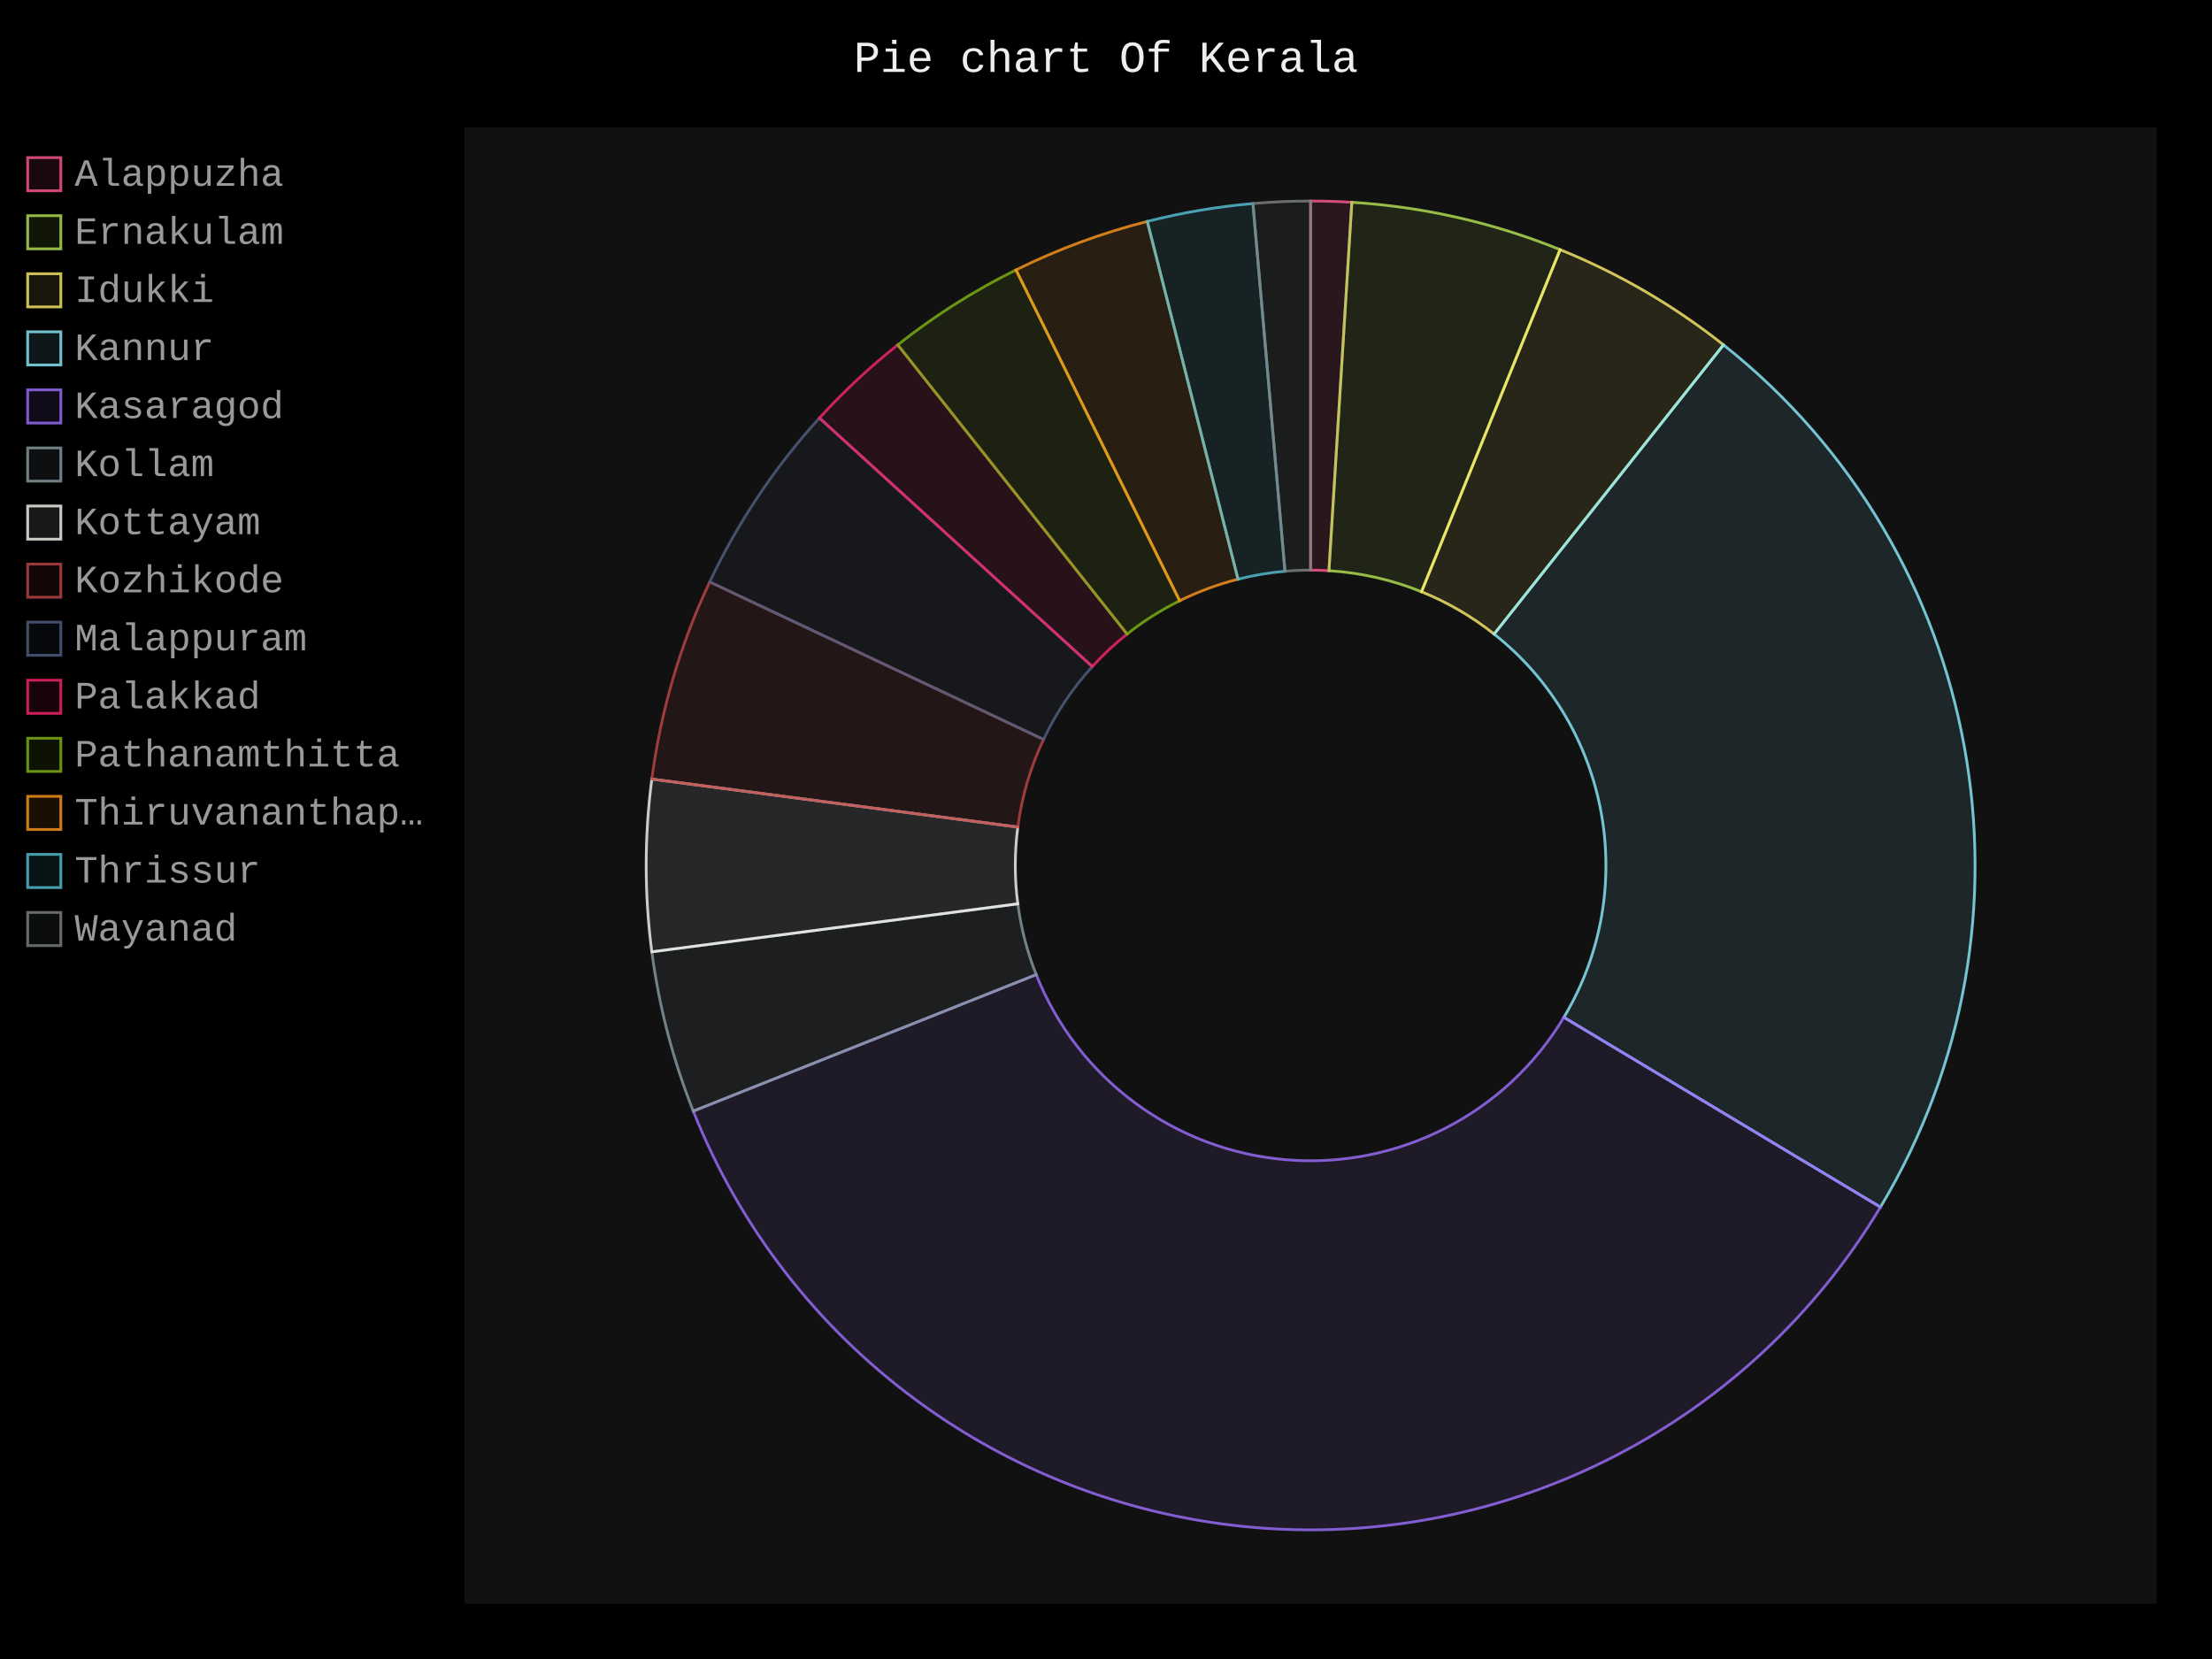
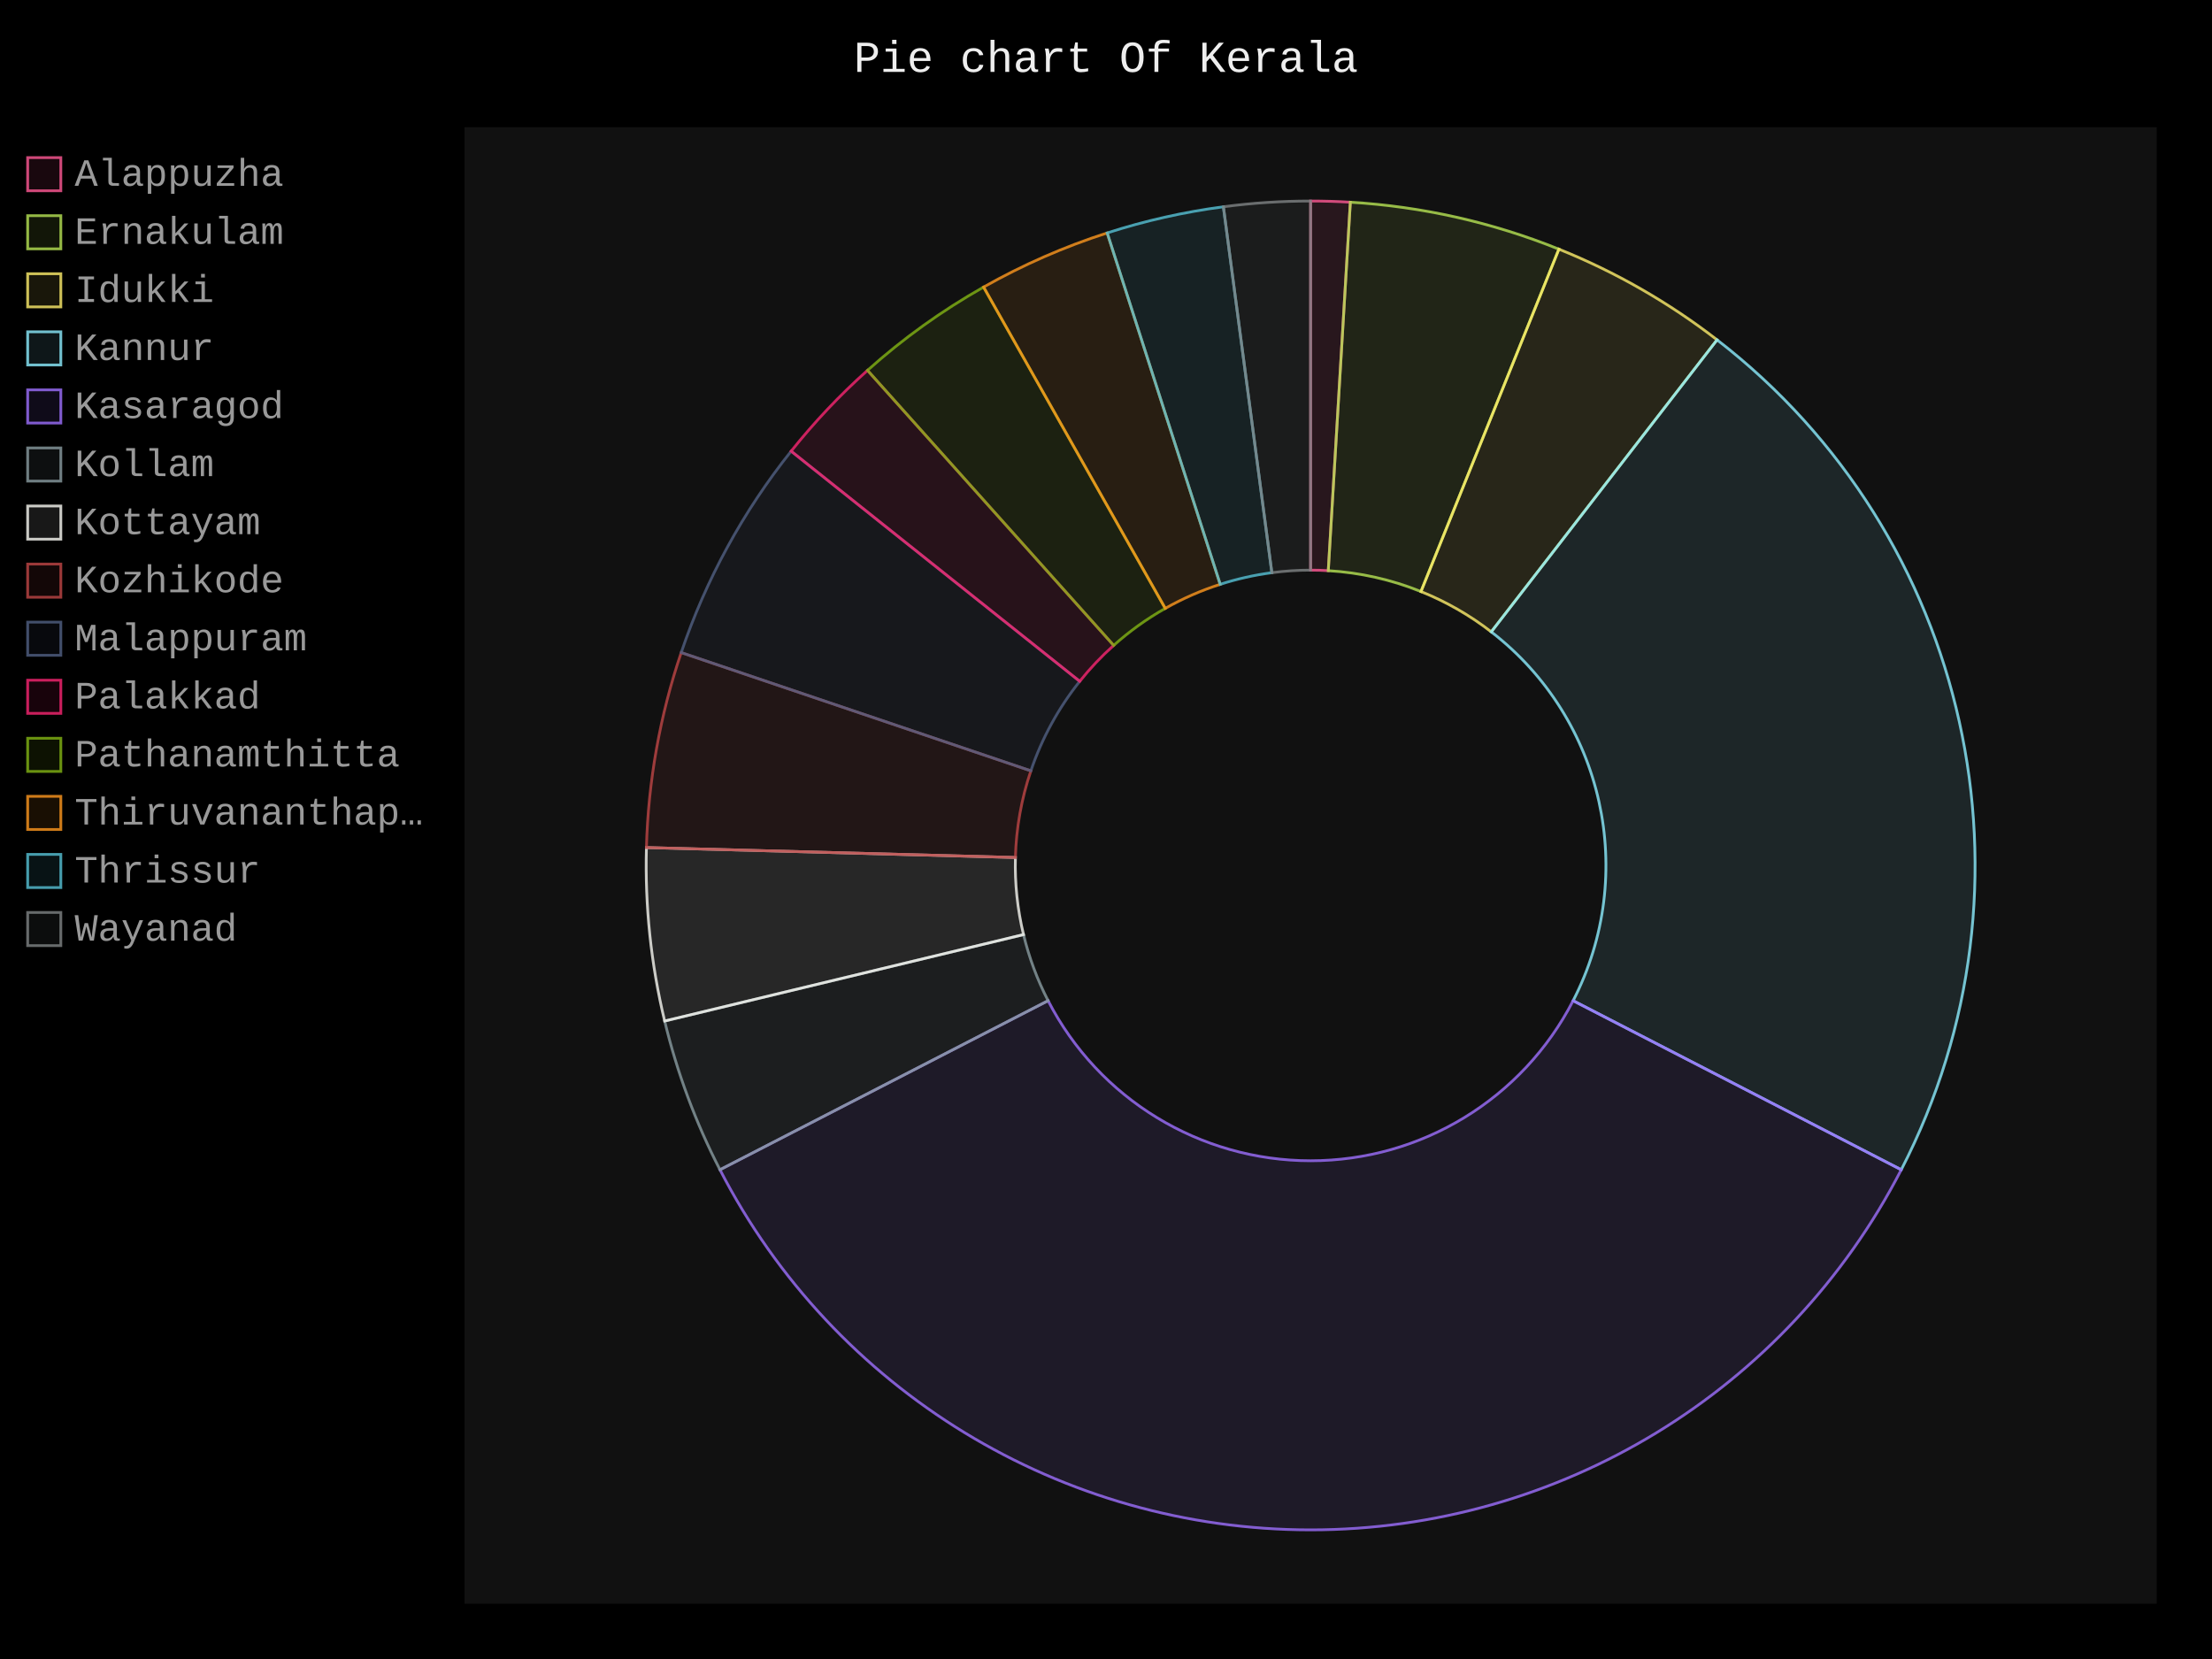
- <svg xmlns="http://www.w3.org/2000/svg" id="chart-bf5e59bd-4c79-4385-bec1-e90120f0d955" class="pygal-chart" viewBox="0 0 800 600">
+ <svg xmlns="http://www.w3.org/2000/svg" id="chart-c16ba66a-892e-43ce-b4c6-2818cf5a957d" class="pygal-chart" viewBox="0 0 800 600">
  <defs>
-     <style type="text/css">#chart-bf5e59bd-4c79-4385-bec1-e90120f0d955{-webkit-user-select:none;-webkit-font-smoothing:antialiased;font-family:Consolas,"Liberation Mono",Menlo,Courier,monospace}#chart-bf5e59bd-4c79-4385-bec1-e90120f0d955 .title{font-family:Consolas,"Liberation Mono",Menlo,Courier,monospace;font-size:16px}#chart-bf5e59bd-4c79-4385-bec1-e90120f0d955 .legends .legend text{font-family:Consolas,"Liberation Mono",Menlo,Courier,monospace;font-size:14px}#chart-bf5e59bd-4c79-4385-bec1-e90120f0d955 .axis text{font-family:Consolas,"Liberation Mono",Menlo,Courier,monospace;font-size:10px}#chart-bf5e59bd-4c79-4385-bec1-e90120f0d955 .axis text.major{font-family:Consolas,"Liberation Mono",Menlo,Courier,monospace;font-size:10px}#chart-bf5e59bd-4c79-4385-bec1-e90120f0d955 .text-overlay text.value{font-family:Consolas,"Liberation Mono",Menlo,Courier,monospace;font-size:16px}#chart-bf5e59bd-4c79-4385-bec1-e90120f0d955 .text-overlay text.label{font-family:Consolas,"Liberation Mono",Menlo,Courier,monospace;font-size:10px}#chart-bf5e59bd-4c79-4385-bec1-e90120f0d955 .tooltip{font-family:Consolas,"Liberation Mono",Menlo,Courier,monospace;font-size:14px}#chart-bf5e59bd-4c79-4385-bec1-e90120f0d955 text.no_data{font-family:Consolas,"Liberation Mono",Menlo,Courier,monospace;font-size:64px}
- #chart-bf5e59bd-4c79-4385-bec1-e90120f0d955{background-color:black}#chart-bf5e59bd-4c79-4385-bec1-e90120f0d955 path,#chart-bf5e59bd-4c79-4385-bec1-e90120f0d955 line,#chart-bf5e59bd-4c79-4385-bec1-e90120f0d955 rect,#chart-bf5e59bd-4c79-4385-bec1-e90120f0d955 circle{-webkit-transition:1s ease-out;-moz-transition:1s ease-out;transition:1s ease-out}#chart-bf5e59bd-4c79-4385-bec1-e90120f0d955 .graph &gt; .background{fill:black}#chart-bf5e59bd-4c79-4385-bec1-e90120f0d955 .plot &gt; .background{fill:#111}#chart-bf5e59bd-4c79-4385-bec1-e90120f0d955 .graph{fill:#999}#chart-bf5e59bd-4c79-4385-bec1-e90120f0d955 text.no_data{fill:#eee}#chart-bf5e59bd-4c79-4385-bec1-e90120f0d955 .title{fill:#eee}#chart-bf5e59bd-4c79-4385-bec1-e90120f0d955 .legends .legend text{fill:#999}#chart-bf5e59bd-4c79-4385-bec1-e90120f0d955 .legends .legend:hover text{fill:#eee}#chart-bf5e59bd-4c79-4385-bec1-e90120f0d955 .axis .line{stroke:#eee}#chart-bf5e59bd-4c79-4385-bec1-e90120f0d955 .axis .guide.line{stroke:#555}#chart-bf5e59bd-4c79-4385-bec1-e90120f0d955 .axis .major.line{stroke:#999}#chart-bf5e59bd-4c79-4385-bec1-e90120f0d955 .axis text.major{fill:#eee}#chart-bf5e59bd-4c79-4385-bec1-e90120f0d955 .axis.y .guides:hover .guide.line,#chart-bf5e59bd-4c79-4385-bec1-e90120f0d955 .line-graph .axis.x .guides:hover .guide.line,#chart-bf5e59bd-4c79-4385-bec1-e90120f0d955 .stackedline-graph .axis.x .guides:hover .guide.line,#chart-bf5e59bd-4c79-4385-bec1-e90120f0d955 .xy-graph .axis.x .guides:hover .guide.line{stroke:#eee}#chart-bf5e59bd-4c79-4385-bec1-e90120f0d955 .axis .guides:hover text{fill:#eee}#chart-bf5e59bd-4c79-4385-bec1-e90120f0d955 .reactive{fill-opacity:.1;stroke-opacity:.8}#chart-bf5e59bd-4c79-4385-bec1-e90120f0d955 .ci{stroke:#999}#chart-bf5e59bd-4c79-4385-bec1-e90120f0d955 .reactive.active,#chart-bf5e59bd-4c79-4385-bec1-e90120f0d955 .active .reactive{fill-opacity:.75;stroke-opacity:.9;stroke-width:4}#chart-bf5e59bd-4c79-4385-bec1-e90120f0d955 .ci .reactive.active{stroke-width:1.5}#chart-bf5e59bd-4c79-4385-bec1-e90120f0d955 .series text{fill:#eee}#chart-bf5e59bd-4c79-4385-bec1-e90120f0d955 .tooltip rect{fill:#111;stroke:#eee;-webkit-transition:opacity 1s ease-out;-moz-transition:opacity 1s ease-out;transition:opacity 1s ease-out}#chart-bf5e59bd-4c79-4385-bec1-e90120f0d955 .tooltip .label{fill:#999}#chart-bf5e59bd-4c79-4385-bec1-e90120f0d955 .tooltip .label{fill:#999}#chart-bf5e59bd-4c79-4385-bec1-e90120f0d955 .tooltip .legend{font-size:.8em;fill:#555}#chart-bf5e59bd-4c79-4385-bec1-e90120f0d955 .tooltip .x_label{font-size:.6em;fill:#eee}#chart-bf5e59bd-4c79-4385-bec1-e90120f0d955 .tooltip .xlink{font-size:.5em;text-decoration:underline}#chart-bf5e59bd-4c79-4385-bec1-e90120f0d955 .tooltip .value{font-size:1.5em}#chart-bf5e59bd-4c79-4385-bec1-e90120f0d955 .bound{font-size:.5em}#chart-bf5e59bd-4c79-4385-bec1-e90120f0d955 .max-value{font-size:.75em;fill:#555}#chart-bf5e59bd-4c79-4385-bec1-e90120f0d955 .map-element{fill:#111;stroke:#555 !important}#chart-bf5e59bd-4c79-4385-bec1-e90120f0d955 .map-element .reactive{fill-opacity:inherit;stroke-opacity:inherit}#chart-bf5e59bd-4c79-4385-bec1-e90120f0d955 .color-0,#chart-bf5e59bd-4c79-4385-bec1-e90120f0d955 .color-0 a:visited{stroke:#ff5995;fill:#ff5995}#chart-bf5e59bd-4c79-4385-bec1-e90120f0d955 .color-1,#chart-bf5e59bd-4c79-4385-bec1-e90120f0d955 .color-1 a:visited{stroke:#b6e354;fill:#b6e354}#chart-bf5e59bd-4c79-4385-bec1-e90120f0d955 .color-2,#chart-bf5e59bd-4c79-4385-bec1-e90120f0d955 .color-2 a:visited{stroke:#feed6c;fill:#feed6c}#chart-bf5e59bd-4c79-4385-bec1-e90120f0d955 .color-3,#chart-bf5e59bd-4c79-4385-bec1-e90120f0d955 .color-3 a:visited{stroke:#8cedff;fill:#8cedff}#chart-bf5e59bd-4c79-4385-bec1-e90120f0d955 .color-4,#chart-bf5e59bd-4c79-4385-bec1-e90120f0d955 .color-4 a:visited{stroke:#9e6ffe;fill:#9e6ffe}#chart-bf5e59bd-4c79-4385-bec1-e90120f0d955 .color-5,#chart-bf5e59bd-4c79-4385-bec1-e90120f0d955 .color-5 a:visited{stroke:#899ca1;fill:#899ca1}#chart-bf5e59bd-4c79-4385-bec1-e90120f0d955 .color-6,#chart-bf5e59bd-4c79-4385-bec1-e90120f0d955 .color-6 a:visited{stroke:#f8f8f2;fill:#f8f8f2}#chart-bf5e59bd-4c79-4385-bec1-e90120f0d955 .color-7,#chart-bf5e59bd-4c79-4385-bec1-e90120f0d955 .color-7 a:visited{stroke:#bf4646;fill:#bf4646}#chart-bf5e59bd-4c79-4385-bec1-e90120f0d955 .color-8,#chart-bf5e59bd-4c79-4385-bec1-e90120f0d955 .color-8 a:visited{stroke:#516083;fill:#516083}#chart-bf5e59bd-4c79-4385-bec1-e90120f0d955 .color-9,#chart-bf5e59bd-4c79-4385-bec1-e90120f0d955 .color-9 a:visited{stroke:#f92672;fill:#f92672}#chart-bf5e59bd-4c79-4385-bec1-e90120f0d955 .color-10,#chart-bf5e59bd-4c79-4385-bec1-e90120f0d955 .color-10 a:visited{stroke:#82b414;fill:#82b414}#chart-bf5e59bd-4c79-4385-bec1-e90120f0d955 .color-11,#chart-bf5e59bd-4c79-4385-bec1-e90120f0d955 .color-11 a:visited{stroke:#fd971f;fill:#fd971f}#chart-bf5e59bd-4c79-4385-bec1-e90120f0d955 .color-12,#chart-bf5e59bd-4c79-4385-bec1-e90120f0d955 .color-12 a:visited{stroke:#56c2d6;fill:#56c2d6}#chart-bf5e59bd-4c79-4385-bec1-e90120f0d955 .color-13,#chart-bf5e59bd-4c79-4385-bec1-e90120f0d955 .color-13 a:visited{stroke:#808384;fill:#808384}#chart-bf5e59bd-4c79-4385-bec1-e90120f0d955 .text-overlay .color-0 text{fill:black}#chart-bf5e59bd-4c79-4385-bec1-e90120f0d955 .text-overlay .color-1 text{fill:black}#chart-bf5e59bd-4c79-4385-bec1-e90120f0d955 .text-overlay .color-2 text{fill:black}#chart-bf5e59bd-4c79-4385-bec1-e90120f0d955 .text-overlay .color-3 text{fill:black}#chart-bf5e59bd-4c79-4385-bec1-e90120f0d955 .text-overlay .color-4 text{fill:black}#chart-bf5e59bd-4c79-4385-bec1-e90120f0d955 .text-overlay .color-5 text{fill:black}#chart-bf5e59bd-4c79-4385-bec1-e90120f0d955 .text-overlay .color-6 text{fill:black}#chart-bf5e59bd-4c79-4385-bec1-e90120f0d955 .text-overlay .color-7 text{fill:black}#chart-bf5e59bd-4c79-4385-bec1-e90120f0d955 .text-overlay .color-8 text{fill:black}#chart-bf5e59bd-4c79-4385-bec1-e90120f0d955 .text-overlay .color-9 text{fill:black}#chart-bf5e59bd-4c79-4385-bec1-e90120f0d955 .text-overlay .color-10 text{fill:black}#chart-bf5e59bd-4c79-4385-bec1-e90120f0d955 .text-overlay .color-11 text{fill:black}#chart-bf5e59bd-4c79-4385-bec1-e90120f0d955 .text-overlay .color-12 text{fill:black}#chart-bf5e59bd-4c79-4385-bec1-e90120f0d955 .text-overlay .color-13 text{fill:black}
- #chart-bf5e59bd-4c79-4385-bec1-e90120f0d955 text.no_data{text-anchor:middle}#chart-bf5e59bd-4c79-4385-bec1-e90120f0d955 .guide.line{fill:none}#chart-bf5e59bd-4c79-4385-bec1-e90120f0d955 .centered{text-anchor:middle}#chart-bf5e59bd-4c79-4385-bec1-e90120f0d955 .title{text-anchor:middle}#chart-bf5e59bd-4c79-4385-bec1-e90120f0d955 .legends .legend text{fill-opacity:1}#chart-bf5e59bd-4c79-4385-bec1-e90120f0d955 .axis.x text{text-anchor:middle}#chart-bf5e59bd-4c79-4385-bec1-e90120f0d955 .axis.x:not(.web) text[transform]{text-anchor:start}#chart-bf5e59bd-4c79-4385-bec1-e90120f0d955 .axis.x:not(.web) text[transform].backwards{text-anchor:end}#chart-bf5e59bd-4c79-4385-bec1-e90120f0d955 .axis.y text{text-anchor:end}#chart-bf5e59bd-4c79-4385-bec1-e90120f0d955 .axis.y text[transform].backwards{text-anchor:start}#chart-bf5e59bd-4c79-4385-bec1-e90120f0d955 .axis.y2 text{text-anchor:start}#chart-bf5e59bd-4c79-4385-bec1-e90120f0d955 .axis.y2 text[transform].backwards{text-anchor:end}#chart-bf5e59bd-4c79-4385-bec1-e90120f0d955 .axis .guide.line{stroke-dasharray:4,4}#chart-bf5e59bd-4c79-4385-bec1-e90120f0d955 .axis .major.guide.line{stroke-dasharray:6,6}#chart-bf5e59bd-4c79-4385-bec1-e90120f0d955 .horizontal .axis.y .guide.line,#chart-bf5e59bd-4c79-4385-bec1-e90120f0d955 .horizontal .axis.y2 .guide.line,#chart-bf5e59bd-4c79-4385-bec1-e90120f0d955 .vertical .axis.x .guide.line{opacity:0}#chart-bf5e59bd-4c79-4385-bec1-e90120f0d955 .horizontal .axis.always_show .guide.line,#chart-bf5e59bd-4c79-4385-bec1-e90120f0d955 .vertical .axis.always_show .guide.line{opacity:1 !important}#chart-bf5e59bd-4c79-4385-bec1-e90120f0d955 .axis.y .guides:hover .guide.line,#chart-bf5e59bd-4c79-4385-bec1-e90120f0d955 .axis.y2 .guides:hover .guide.line,#chart-bf5e59bd-4c79-4385-bec1-e90120f0d955 .axis.x .guides:hover .guide.line{opacity:1}#chart-bf5e59bd-4c79-4385-bec1-e90120f0d955 .axis .guides:hover text{opacity:1}#chart-bf5e59bd-4c79-4385-bec1-e90120f0d955 .nofill{fill:none}#chart-bf5e59bd-4c79-4385-bec1-e90120f0d955 .subtle-fill{fill-opacity:.2}#chart-bf5e59bd-4c79-4385-bec1-e90120f0d955 .dot{stroke-width:1px;fill-opacity:1}#chart-bf5e59bd-4c79-4385-bec1-e90120f0d955 .dot.active{stroke-width:5px}#chart-bf5e59bd-4c79-4385-bec1-e90120f0d955 .dot.negative{fill:transparent}#chart-bf5e59bd-4c79-4385-bec1-e90120f0d955 text,#chart-bf5e59bd-4c79-4385-bec1-e90120f0d955 tspan{stroke:none !important}#chart-bf5e59bd-4c79-4385-bec1-e90120f0d955 .series text.active{opacity:1}#chart-bf5e59bd-4c79-4385-bec1-e90120f0d955 .tooltip rect{fill-opacity:.95;stroke-width:.5}#chart-bf5e59bd-4c79-4385-bec1-e90120f0d955 .tooltip text{fill-opacity:1}#chart-bf5e59bd-4c79-4385-bec1-e90120f0d955 .showable{visibility:hidden}#chart-bf5e59bd-4c79-4385-bec1-e90120f0d955 .showable.shown{visibility:visible}#chart-bf5e59bd-4c79-4385-bec1-e90120f0d955 .gauge-background{fill:rgba(229,229,229,1);stroke:none}#chart-bf5e59bd-4c79-4385-bec1-e90120f0d955 .bg-lines{stroke:black;stroke-width:2px}</style>
+     <style type="text/css">#chart-c16ba66a-892e-43ce-b4c6-2818cf5a957d{-webkit-user-select:none;-webkit-font-smoothing:antialiased;font-family:Consolas,"Liberation Mono",Menlo,Courier,monospace}#chart-c16ba66a-892e-43ce-b4c6-2818cf5a957d .title{font-family:Consolas,"Liberation Mono",Menlo,Courier,monospace;font-size:16px}#chart-c16ba66a-892e-43ce-b4c6-2818cf5a957d .legends .legend text{font-family:Consolas,"Liberation Mono",Menlo,Courier,monospace;font-size:14px}#chart-c16ba66a-892e-43ce-b4c6-2818cf5a957d .axis text{font-family:Consolas,"Liberation Mono",Menlo,Courier,monospace;font-size:10px}#chart-c16ba66a-892e-43ce-b4c6-2818cf5a957d .axis text.major{font-family:Consolas,"Liberation Mono",Menlo,Courier,monospace;font-size:10px}#chart-c16ba66a-892e-43ce-b4c6-2818cf5a957d .text-overlay text.value{font-family:Consolas,"Liberation Mono",Menlo,Courier,monospace;font-size:16px}#chart-c16ba66a-892e-43ce-b4c6-2818cf5a957d .text-overlay text.label{font-family:Consolas,"Liberation Mono",Menlo,Courier,monospace;font-size:10px}#chart-c16ba66a-892e-43ce-b4c6-2818cf5a957d .tooltip{font-family:Consolas,"Liberation Mono",Menlo,Courier,monospace;font-size:14px}#chart-c16ba66a-892e-43ce-b4c6-2818cf5a957d text.no_data{font-family:Consolas,"Liberation Mono",Menlo,Courier,monospace;font-size:64px}
+ #chart-c16ba66a-892e-43ce-b4c6-2818cf5a957d{background-color:black}#chart-c16ba66a-892e-43ce-b4c6-2818cf5a957d path,#chart-c16ba66a-892e-43ce-b4c6-2818cf5a957d line,#chart-c16ba66a-892e-43ce-b4c6-2818cf5a957d rect,#chart-c16ba66a-892e-43ce-b4c6-2818cf5a957d circle{-webkit-transition:1s ease-out;-moz-transition:1s ease-out;transition:1s ease-out}#chart-c16ba66a-892e-43ce-b4c6-2818cf5a957d .graph &gt; .background{fill:black}#chart-c16ba66a-892e-43ce-b4c6-2818cf5a957d .plot &gt; .background{fill:#111}#chart-c16ba66a-892e-43ce-b4c6-2818cf5a957d .graph{fill:#999}#chart-c16ba66a-892e-43ce-b4c6-2818cf5a957d text.no_data{fill:#eee}#chart-c16ba66a-892e-43ce-b4c6-2818cf5a957d .title{fill:#eee}#chart-c16ba66a-892e-43ce-b4c6-2818cf5a957d .legends .legend text{fill:#999}#chart-c16ba66a-892e-43ce-b4c6-2818cf5a957d .legends .legend:hover text{fill:#eee}#chart-c16ba66a-892e-43ce-b4c6-2818cf5a957d .axis .line{stroke:#eee}#chart-c16ba66a-892e-43ce-b4c6-2818cf5a957d .axis .guide.line{stroke:#555}#chart-c16ba66a-892e-43ce-b4c6-2818cf5a957d .axis .major.line{stroke:#999}#chart-c16ba66a-892e-43ce-b4c6-2818cf5a957d .axis text.major{fill:#eee}#chart-c16ba66a-892e-43ce-b4c6-2818cf5a957d .axis.y .guides:hover .guide.line,#chart-c16ba66a-892e-43ce-b4c6-2818cf5a957d .line-graph .axis.x .guides:hover .guide.line,#chart-c16ba66a-892e-43ce-b4c6-2818cf5a957d .stackedline-graph .axis.x .guides:hover .guide.line,#chart-c16ba66a-892e-43ce-b4c6-2818cf5a957d .xy-graph .axis.x .guides:hover .guide.line{stroke:#eee}#chart-c16ba66a-892e-43ce-b4c6-2818cf5a957d .axis .guides:hover text{fill:#eee}#chart-c16ba66a-892e-43ce-b4c6-2818cf5a957d .reactive{fill-opacity:.1;stroke-opacity:.8}#chart-c16ba66a-892e-43ce-b4c6-2818cf5a957d .ci{stroke:#999}#chart-c16ba66a-892e-43ce-b4c6-2818cf5a957d .reactive.active,#chart-c16ba66a-892e-43ce-b4c6-2818cf5a957d .active .reactive{fill-opacity:.75;stroke-opacity:.9;stroke-width:4}#chart-c16ba66a-892e-43ce-b4c6-2818cf5a957d .ci .reactive.active{stroke-width:1.5}#chart-c16ba66a-892e-43ce-b4c6-2818cf5a957d .series text{fill:#eee}#chart-c16ba66a-892e-43ce-b4c6-2818cf5a957d .tooltip rect{fill:#111;stroke:#eee;-webkit-transition:opacity 1s ease-out;-moz-transition:opacity 1s ease-out;transition:opacity 1s ease-out}#chart-c16ba66a-892e-43ce-b4c6-2818cf5a957d .tooltip .label{fill:#999}#chart-c16ba66a-892e-43ce-b4c6-2818cf5a957d .tooltip .label{fill:#999}#chart-c16ba66a-892e-43ce-b4c6-2818cf5a957d .tooltip .legend{font-size:.8em;fill:#555}#chart-c16ba66a-892e-43ce-b4c6-2818cf5a957d .tooltip .x_label{font-size:.6em;fill:#eee}#chart-c16ba66a-892e-43ce-b4c6-2818cf5a957d .tooltip .xlink{font-size:.5em;text-decoration:underline}#chart-c16ba66a-892e-43ce-b4c6-2818cf5a957d .tooltip .value{font-size:1.5em}#chart-c16ba66a-892e-43ce-b4c6-2818cf5a957d .bound{font-size:.5em}#chart-c16ba66a-892e-43ce-b4c6-2818cf5a957d .max-value{font-size:.75em;fill:#555}#chart-c16ba66a-892e-43ce-b4c6-2818cf5a957d .map-element{fill:#111;stroke:#555 !important}#chart-c16ba66a-892e-43ce-b4c6-2818cf5a957d .map-element .reactive{fill-opacity:inherit;stroke-opacity:inherit}#chart-c16ba66a-892e-43ce-b4c6-2818cf5a957d .color-0,#chart-c16ba66a-892e-43ce-b4c6-2818cf5a957d .color-0 a:visited{stroke:#ff5995;fill:#ff5995}#chart-c16ba66a-892e-43ce-b4c6-2818cf5a957d .color-1,#chart-c16ba66a-892e-43ce-b4c6-2818cf5a957d .color-1 a:visited{stroke:#b6e354;fill:#b6e354}#chart-c16ba66a-892e-43ce-b4c6-2818cf5a957d .color-2,#chart-c16ba66a-892e-43ce-b4c6-2818cf5a957d .color-2 a:visited{stroke:#feed6c;fill:#feed6c}#chart-c16ba66a-892e-43ce-b4c6-2818cf5a957d .color-3,#chart-c16ba66a-892e-43ce-b4c6-2818cf5a957d .color-3 a:visited{stroke:#8cedff;fill:#8cedff}#chart-c16ba66a-892e-43ce-b4c6-2818cf5a957d .color-4,#chart-c16ba66a-892e-43ce-b4c6-2818cf5a957d .color-4 a:visited{stroke:#9e6ffe;fill:#9e6ffe}#chart-c16ba66a-892e-43ce-b4c6-2818cf5a957d .color-5,#chart-c16ba66a-892e-43ce-b4c6-2818cf5a957d .color-5 a:visited{stroke:#899ca1;fill:#899ca1}#chart-c16ba66a-892e-43ce-b4c6-2818cf5a957d .color-6,#chart-c16ba66a-892e-43ce-b4c6-2818cf5a957d .color-6 a:visited{stroke:#f8f8f2;fill:#f8f8f2}#chart-c16ba66a-892e-43ce-b4c6-2818cf5a957d .color-7,#chart-c16ba66a-892e-43ce-b4c6-2818cf5a957d .color-7 a:visited{stroke:#bf4646;fill:#bf4646}#chart-c16ba66a-892e-43ce-b4c6-2818cf5a957d .color-8,#chart-c16ba66a-892e-43ce-b4c6-2818cf5a957d .color-8 a:visited{stroke:#516083;fill:#516083}#chart-c16ba66a-892e-43ce-b4c6-2818cf5a957d .color-9,#chart-c16ba66a-892e-43ce-b4c6-2818cf5a957d .color-9 a:visited{stroke:#f92672;fill:#f92672}#chart-c16ba66a-892e-43ce-b4c6-2818cf5a957d .color-10,#chart-c16ba66a-892e-43ce-b4c6-2818cf5a957d .color-10 a:visited{stroke:#82b414;fill:#82b414}#chart-c16ba66a-892e-43ce-b4c6-2818cf5a957d .color-11,#chart-c16ba66a-892e-43ce-b4c6-2818cf5a957d .color-11 a:visited{stroke:#fd971f;fill:#fd971f}#chart-c16ba66a-892e-43ce-b4c6-2818cf5a957d .color-12,#chart-c16ba66a-892e-43ce-b4c6-2818cf5a957d .color-12 a:visited{stroke:#56c2d6;fill:#56c2d6}#chart-c16ba66a-892e-43ce-b4c6-2818cf5a957d .color-13,#chart-c16ba66a-892e-43ce-b4c6-2818cf5a957d .color-13 a:visited{stroke:#808384;fill:#808384}#chart-c16ba66a-892e-43ce-b4c6-2818cf5a957d .text-overlay .color-0 text{fill:black}#chart-c16ba66a-892e-43ce-b4c6-2818cf5a957d .text-overlay .color-1 text{fill:black}#chart-c16ba66a-892e-43ce-b4c6-2818cf5a957d .text-overlay .color-2 text{fill:black}#chart-c16ba66a-892e-43ce-b4c6-2818cf5a957d .text-overlay .color-3 text{fill:black}#chart-c16ba66a-892e-43ce-b4c6-2818cf5a957d .text-overlay .color-4 text{fill:black}#chart-c16ba66a-892e-43ce-b4c6-2818cf5a957d .text-overlay .color-5 text{fill:black}#chart-c16ba66a-892e-43ce-b4c6-2818cf5a957d .text-overlay .color-6 text{fill:black}#chart-c16ba66a-892e-43ce-b4c6-2818cf5a957d .text-overlay .color-7 text{fill:black}#chart-c16ba66a-892e-43ce-b4c6-2818cf5a957d .text-overlay .color-8 text{fill:black}#chart-c16ba66a-892e-43ce-b4c6-2818cf5a957d .text-overlay .color-9 text{fill:black}#chart-c16ba66a-892e-43ce-b4c6-2818cf5a957d .text-overlay .color-10 text{fill:black}#chart-c16ba66a-892e-43ce-b4c6-2818cf5a957d .text-overlay .color-11 text{fill:black}#chart-c16ba66a-892e-43ce-b4c6-2818cf5a957d .text-overlay .color-12 text{fill:black}#chart-c16ba66a-892e-43ce-b4c6-2818cf5a957d .text-overlay .color-13 text{fill:black}
+ #chart-c16ba66a-892e-43ce-b4c6-2818cf5a957d text.no_data{text-anchor:middle}#chart-c16ba66a-892e-43ce-b4c6-2818cf5a957d .guide.line{fill:none}#chart-c16ba66a-892e-43ce-b4c6-2818cf5a957d .centered{text-anchor:middle}#chart-c16ba66a-892e-43ce-b4c6-2818cf5a957d .title{text-anchor:middle}#chart-c16ba66a-892e-43ce-b4c6-2818cf5a957d .legends .legend text{fill-opacity:1}#chart-c16ba66a-892e-43ce-b4c6-2818cf5a957d .axis.x text{text-anchor:middle}#chart-c16ba66a-892e-43ce-b4c6-2818cf5a957d .axis.x:not(.web) text[transform]{text-anchor:start}#chart-c16ba66a-892e-43ce-b4c6-2818cf5a957d .axis.x:not(.web) text[transform].backwards{text-anchor:end}#chart-c16ba66a-892e-43ce-b4c6-2818cf5a957d .axis.y text{text-anchor:end}#chart-c16ba66a-892e-43ce-b4c6-2818cf5a957d .axis.y text[transform].backwards{text-anchor:start}#chart-c16ba66a-892e-43ce-b4c6-2818cf5a957d .axis.y2 text{text-anchor:start}#chart-c16ba66a-892e-43ce-b4c6-2818cf5a957d .axis.y2 text[transform].backwards{text-anchor:end}#chart-c16ba66a-892e-43ce-b4c6-2818cf5a957d .axis .guide.line{stroke-dasharray:4,4}#chart-c16ba66a-892e-43ce-b4c6-2818cf5a957d .axis .major.guide.line{stroke-dasharray:6,6}#chart-c16ba66a-892e-43ce-b4c6-2818cf5a957d .horizontal .axis.y .guide.line,#chart-c16ba66a-892e-43ce-b4c6-2818cf5a957d .horizontal .axis.y2 .guide.line,#chart-c16ba66a-892e-43ce-b4c6-2818cf5a957d .vertical .axis.x .guide.line{opacity:0}#chart-c16ba66a-892e-43ce-b4c6-2818cf5a957d .horizontal .axis.always_show .guide.line,#chart-c16ba66a-892e-43ce-b4c6-2818cf5a957d .vertical .axis.always_show .guide.line{opacity:1 !important}#chart-c16ba66a-892e-43ce-b4c6-2818cf5a957d .axis.y .guides:hover .guide.line,#chart-c16ba66a-892e-43ce-b4c6-2818cf5a957d .axis.y2 .guides:hover .guide.line,#chart-c16ba66a-892e-43ce-b4c6-2818cf5a957d .axis.x .guides:hover .guide.line{opacity:1}#chart-c16ba66a-892e-43ce-b4c6-2818cf5a957d .axis .guides:hover text{opacity:1}#chart-c16ba66a-892e-43ce-b4c6-2818cf5a957d .nofill{fill:none}#chart-c16ba66a-892e-43ce-b4c6-2818cf5a957d .subtle-fill{fill-opacity:.2}#chart-c16ba66a-892e-43ce-b4c6-2818cf5a957d .dot{stroke-width:1px;fill-opacity:1}#chart-c16ba66a-892e-43ce-b4c6-2818cf5a957d .dot.active{stroke-width:5px}#chart-c16ba66a-892e-43ce-b4c6-2818cf5a957d .dot.negative{fill:transparent}#chart-c16ba66a-892e-43ce-b4c6-2818cf5a957d text,#chart-c16ba66a-892e-43ce-b4c6-2818cf5a957d tspan{stroke:none !important}#chart-c16ba66a-892e-43ce-b4c6-2818cf5a957d .series text.active{opacity:1}#chart-c16ba66a-892e-43ce-b4c6-2818cf5a957d .tooltip rect{fill-opacity:.95;stroke-width:.5}#chart-c16ba66a-892e-43ce-b4c6-2818cf5a957d .tooltip text{fill-opacity:1}#chart-c16ba66a-892e-43ce-b4c6-2818cf5a957d .showable{visibility:hidden}#chart-c16ba66a-892e-43ce-b4c6-2818cf5a957d .showable.shown{visibility:visible}#chart-c16ba66a-892e-43ce-b4c6-2818cf5a957d .gauge-background{fill:rgba(229,229,229,1);stroke:none}#chart-c16ba66a-892e-43ce-b4c6-2818cf5a957d .bg-lines{stroke:black;stroke-width:2px}</style>
  </defs>
  <g class="graph pie-graph vertical">
    <rect class="background" height="600" width="800" x="0" y="0" />
    <g class="plot" transform="translate(168, 46)">
      <rect class="background" height="534" width="612.0" x="0" y="0" />
      <g class="series serie-0 color-0">
        <g class="slices">
          <g class="slice">
-             <path class="slice reactive tooltip-trigger" d="M306 26.7 A240.3 240.3 0 0 1 320.91 27.163 L312.627 160.406 A106.8 106.8 0 0 0 306 160.2 z" />
+             <path class="slice reactive tooltip-trigger" d="M306 26.7 A240.3 240.3 0 0 1 320.371 27.13 L312.387 160.391 A106.8 106.8 0 0 0 306 160.2 z" />
          </g>
        </g>
      </g>
      <g class="series serie-1 color-1">
        <g class="slices">
          <g class="slice">
-             <path class="slice reactive tooltip-trigger" d="M320.91 27.163 A240.3 240.3 0 0 1 396.233 44.285 L346.104 168.015 A106.8 106.8 0 0 0 312.627 160.406 z" />
+             <path class="slice reactive tooltip-trigger" d="M320.371 27.13 A240.3 240.3 0 0 1 395.796 44.108 L345.909 167.937 A106.8 106.8 0 0 0 312.387 160.391 z" />
          </g>
        </g>
      </g>
      <g class="series serie-2 color-2">
        <g class="slices">
          <g class="slice">
-             <path class="slice reactive tooltip-trigger" d="M396.233 44.285 A240.3 240.3 0 0 1 455.324 78.728 L372.366 183.324 A106.8 106.8 0 0 0 346.104 168.015 z" />
+             <path class="slice reactive tooltip-trigger" d="M395.796 44.108 A240.3 240.3 0 0 1 452.997 76.906 L371.332 182.514 A106.8 106.8 0 0 0 345.909 167.937 z" />
          </g>
        </g>
      </g>
      <g class="series serie-3 color-3">
        <g class="slices">
          <g class="slice">
-             <path class="slice reactive tooltip-trigger" d="M455.324 78.728 A240.3 240.3 0 0 1 512.088 390.579 L397.595 321.924 A106.8 106.8 0 0 0 372.366 183.324 z" />
+             <path class="slice reactive tooltip-trigger" d="M452.997 76.906 A240.3 240.3 0 0 1 519.617 377.054 L400.941 315.913 A106.8 106.8 0 0 0 371.332 182.514 z" />
          </g>
        </g>
      </g>
      <g class="series serie-4 color-4">
        <g class="slices">
          <g class="slice">
-             <path class="slice reactive tooltip-trigger" d="M512.088 390.579 A240.3 240.3 0 0 1 82.729 355.849 L206.768 306.488 A106.8 106.8 0 0 0 397.595 321.924 z" />
+             <path class="slice reactive tooltip-trigger" d="M519.617 377.054 A240.3 240.3 0 0 1 92.383 377.054 L211.059 315.913 A106.8 106.8 0 0 0 400.941 315.913 z" />
          </g>
        </g>
      </g>
      <g class="series serie-5 color-5">
        <g class="slices">
          <g class="slice">
-             <path class="slice reactive tooltip-trigger" d="M82.729 355.849 A240.3 240.3 0 0 1 67.74 298.242 L200.106 280.885 A106.8 106.8 0 0 0 206.768 306.488 z" />
+             <path class="slice reactive tooltip-trigger" d="M92.383 377.054 A240.3 240.3 0 0 1 72.382 323.272 L202.17 292.01 A106.8 106.8 0 0 0 211.059 315.913 z" />
          </g>
        </g>
      </g>
      <g class="series serie-6 color-6">
        <g class="slices">
          <g class="slice">
-             <path class="slice reactive tooltip-trigger" d="M67.74 298.242 A240.3 240.3 0 0 1 67.74 235.758 L200.106 253.115 A106.8 106.8 0 0 0 200.106 280.885 z" />
+             <path class="slice reactive tooltip-trigger" d="M72.382 323.272 A240.3 240.3 0 0 1 65.787 260.53 L199.239 264.124 A106.8 106.8 0 0 0 202.17 292.01 z" />
          </g>
        </g>
      </g>
      <g class="series serie-7 color-7">
        <g class="slices">
          <g class="slice">
-             <path class="slice reactive tooltip-trigger" d="M67.74 235.758 A240.3 240.3 0 0 1 88.672 164.469 L209.41 221.431 A106.8 106.8 0 0 0 200.106 253.115 z" />
+             <path class="slice reactive tooltip-trigger" d="M65.787 260.53 A240.3 240.3 0 0 1 78.366 190.013 L204.829 232.784 A106.8 106.8 0 0 0 199.239 264.124 z" />
          </g>
        </g>
      </g>
      <g class="series serie-8 color-8">
        <g class="slices">
          <g class="slice">
-             <path class="slice reactive tooltip-trigger" d="M88.672 164.469 A240.3 240.3 0 0 1 128.357 105.176 L227.048 195.078 A106.8 106.8 0 0 0 209.41 221.431 z" />
+             <path class="slice reactive tooltip-trigger" d="M78.366 190.013 A240.3 240.3 0 0 1 118.126 117.175 L222.5 200.411 A106.8 106.8 0 0 0 204.829 232.784 z" />
          </g>
        </g>
      </g>
      <g class="series serie-9 color-9">
        <g class="slices">
          <g class="slice">
-             <path class="slice reactive tooltip-trigger" d="M128.357 105.176 A240.3 240.3 0 0 1 156.676 78.728 L239.634 183.324 A106.8 106.8 0 0 0 227.048 195.078 z" />
+             <path class="slice reactive tooltip-trigger" d="M118.126 117.175 A240.3 240.3 0 0 1 145.743 87.942 L234.775 187.419 A106.8 106.8 0 0 0 222.5 200.411 z" />
          </g>
        </g>
      </g>
      <g class="series serie-10 color-10">
        <g class="slices">
          <g class="slice">
-             <path class="slice reactive tooltip-trigger" d="M156.676 78.728 A240.3 240.3 0 0 1 199.439 51.619 L258.64 171.275 A106.8 106.8 0 0 0 239.634 183.324 z" />
+             <path class="slice reactive tooltip-trigger" d="M145.743 87.942 A240.3 240.3 0 0 1 187.723 57.824 L253.432 174.033 A106.8 106.8 0 0 0 234.775 187.419 z" />
          </g>
        </g>
      </g>
      <g class="series serie-11 color-11">
        <g class="slices">
          <g class="slice">
-             <path class="slice reactive tooltip-trigger" d="M199.439 51.619 A240.3 240.3 0 0 1 246.934 34.072 L279.748 163.477 A106.8 106.8 0 0 0 258.64 171.275 z" />
+             <path class="slice reactive tooltip-trigger" d="M187.723 57.824 A240.3 240.3 0 0 1 232.427 38.24 L273.301 165.329 A106.8 106.8 0 0 0 253.432 174.033 z" />
          </g>
        </g>
      </g>
      <g class="series serie-12 color-12">
        <g class="slices">
          <g class="slice">
-             <path class="slice reactive tooltip-trigger" d="M246.934 34.072 A240.3 240.3 0 0 1 285.139 27.607 L296.728 160.603 A106.8 106.8 0 0 0 279.748 163.477 z" />
+             <path class="slice reactive tooltip-trigger" d="M232.427 38.24 A240.3 240.3 0 0 1 274.456 28.779 L291.981 161.124 A106.8 106.8 0 0 0 273.301 165.329 z" />
          </g>
        </g>
      </g>
      <g class="series serie-13 color-13">
        <g class="slices">
          <g class="slice">
-             <path class="slice reactive tooltip-trigger" d="M285.139 27.607 A240.3 240.3 0 0 1 306 26.7 L306 160.2 A106.8 106.8 0 0 0 296.728 160.603 z" />
+             <path class="slice reactive tooltip-trigger" d="M274.456 28.779 A240.3 240.3 0 0 1 306 26.7 L306 160.2 A106.8 106.8 0 0 0 291.981 161.124 z" />
          </g>
        </g>
      </g>
    </g>
    <g class="titles">
      <text class="title plot_title" x="400.0" y="26">Pie chart Of Kerala</text>
    </g>
    <g class="plot overlay" transform="translate(168, 46)">
      <g class="series serie-0 color-0" />
      <g class="series serie-1 color-1" />
      <g class="series serie-2 color-2" />
      <g class="series serie-3 color-3" />
      <g class="series serie-4 color-4" />
      <g class="series serie-5 color-5" />
      <g class="series serie-6 color-6" />
      <g class="series serie-7 color-7" />
      <g class="series serie-8 color-8" />
      <g class="series serie-9 color-9" />
      <g class="series serie-10 color-10" />
      <g class="series serie-11 color-11" />
      <g class="series serie-12 color-12" />
      <g class="series serie-13 color-13" />
    </g>
    <g class="plot text-overlay" transform="translate(168, 46)">
      <g class="series serie-0 color-0" />
      <g class="series serie-1 color-1" />
      <g class="series serie-2 color-2" />
      <g class="series serie-3 color-3" />
      <g class="series serie-4 color-4" />
      <g class="series serie-5 color-5" />
      <g class="series serie-6 color-6" />
      <g class="series serie-7 color-7" />
      <g class="series serie-8 color-8" />
      <g class="series serie-9 color-9" />
      <g class="series serie-10 color-10" />
      <g class="series serie-11 color-11" />
      <g class="series serie-12 color-12" />
      <g class="series serie-13 color-13" />
    </g>
    <g class="plot tooltip-overlay" transform="translate(168, 46)">
      <g class="tooltip" style="opacity: 0" transform="translate(0 0)">
        <rect class="tooltip-box" height="0" rx="0" ry="0" width="0" />
        <g class="text" />
      </g>
    </g>
    <g class="legends" transform="translate(10, 56)">
      <g class="legend reactive activate-serie" id="activate-serie-0">
        <rect class="color-0 reactive" height="12" width="12" x="0.0" y="1.0" />
        <text x="17.0" y="11.2">Alappuzha</text>
      </g>
      <g class="legend reactive activate-serie" id="activate-serie-1">
        <rect class="color-1 reactive" height="12" width="12" x="0.0" y="22.0" />
        <text x="17.0" y="32.2">Ernakulam</text>
      </g>
      <g class="legend reactive activate-serie" id="activate-serie-2">
        <rect class="color-2 reactive" height="12" width="12" x="0.0" y="43.0" />
        <text x="17.0" y="53.2">Idukki</text>
      </g>
      <g class="legend reactive activate-serie" id="activate-serie-3">
        <rect class="color-3 reactive" height="12" width="12" x="0.0" y="64.0" />
        <text x="17.0" y="74.2">Kannur</text>
      </g>
      <g class="legend reactive activate-serie" id="activate-serie-4">
        <rect class="color-4 reactive" height="12" width="12" x="0.0" y="85.0" />
        <text x="17.0" y="95.2">Kasaragod</text>
      </g>
      <g class="legend reactive activate-serie" id="activate-serie-5">
        <rect class="color-5 reactive" height="12" width="12" x="0.0" y="106.0" />
        <text x="17.0" y="116.2">Kollam</text>
      </g>
      <g class="legend reactive activate-serie" id="activate-serie-6">
        <rect class="color-6 reactive" height="12" width="12" x="0.0" y="127.0" />
        <text x="17.0" y="137.2">Kottayam</text>
      </g>
      <g class="legend reactive activate-serie" id="activate-serie-7">
        <rect class="color-7 reactive" height="12" width="12" x="0.0" y="148.0" />
        <text x="17.0" y="158.2">Kozhikode</text>
      </g>
      <g class="legend reactive activate-serie" id="activate-serie-8">
        <rect class="color-8 reactive" height="12" width="12" x="0.0" y="169.0" />
        <text x="17.0" y="179.2">Malappuram</text>
      </g>
      <g class="legend reactive activate-serie" id="activate-serie-9">
        <rect class="color-9 reactive" height="12" width="12" x="0.0" y="190.0" />
        <text x="17.0" y="200.2">Palakkad</text>
      </g>
      <g class="legend reactive activate-serie" id="activate-serie-10">
        <rect class="color-10 reactive" height="12" width="12" x="0.0" y="211.0" />
        <text x="17.0" y="221.2">Pathanamthitta</text>
      </g>
      <g class="legend reactive activate-serie" id="activate-serie-11">
        <rect class="color-11 reactive" height="12" width="12" x="0.0" y="232.0" />
        <text x="17.0" y="242.2">Thiruvananthap…</text>
      </g>
      <g class="legend reactive activate-serie" id="activate-serie-12">
        <rect class="color-12 reactive" height="12" width="12" x="0.0" y="253.0" />
        <text x="17.0" y="263.2">Thrissur</text>
      </g>
      <g class="legend reactive activate-serie" id="activate-serie-13">
        <rect class="color-13 reactive" height="12" width="12" x="0.0" y="274.0" />
        <text x="17.0" y="284.2">Wayanad</text>
      </g>
    </g>
    <g class="legends" transform="translate(790, 56)" />
  </g>
</svg>
